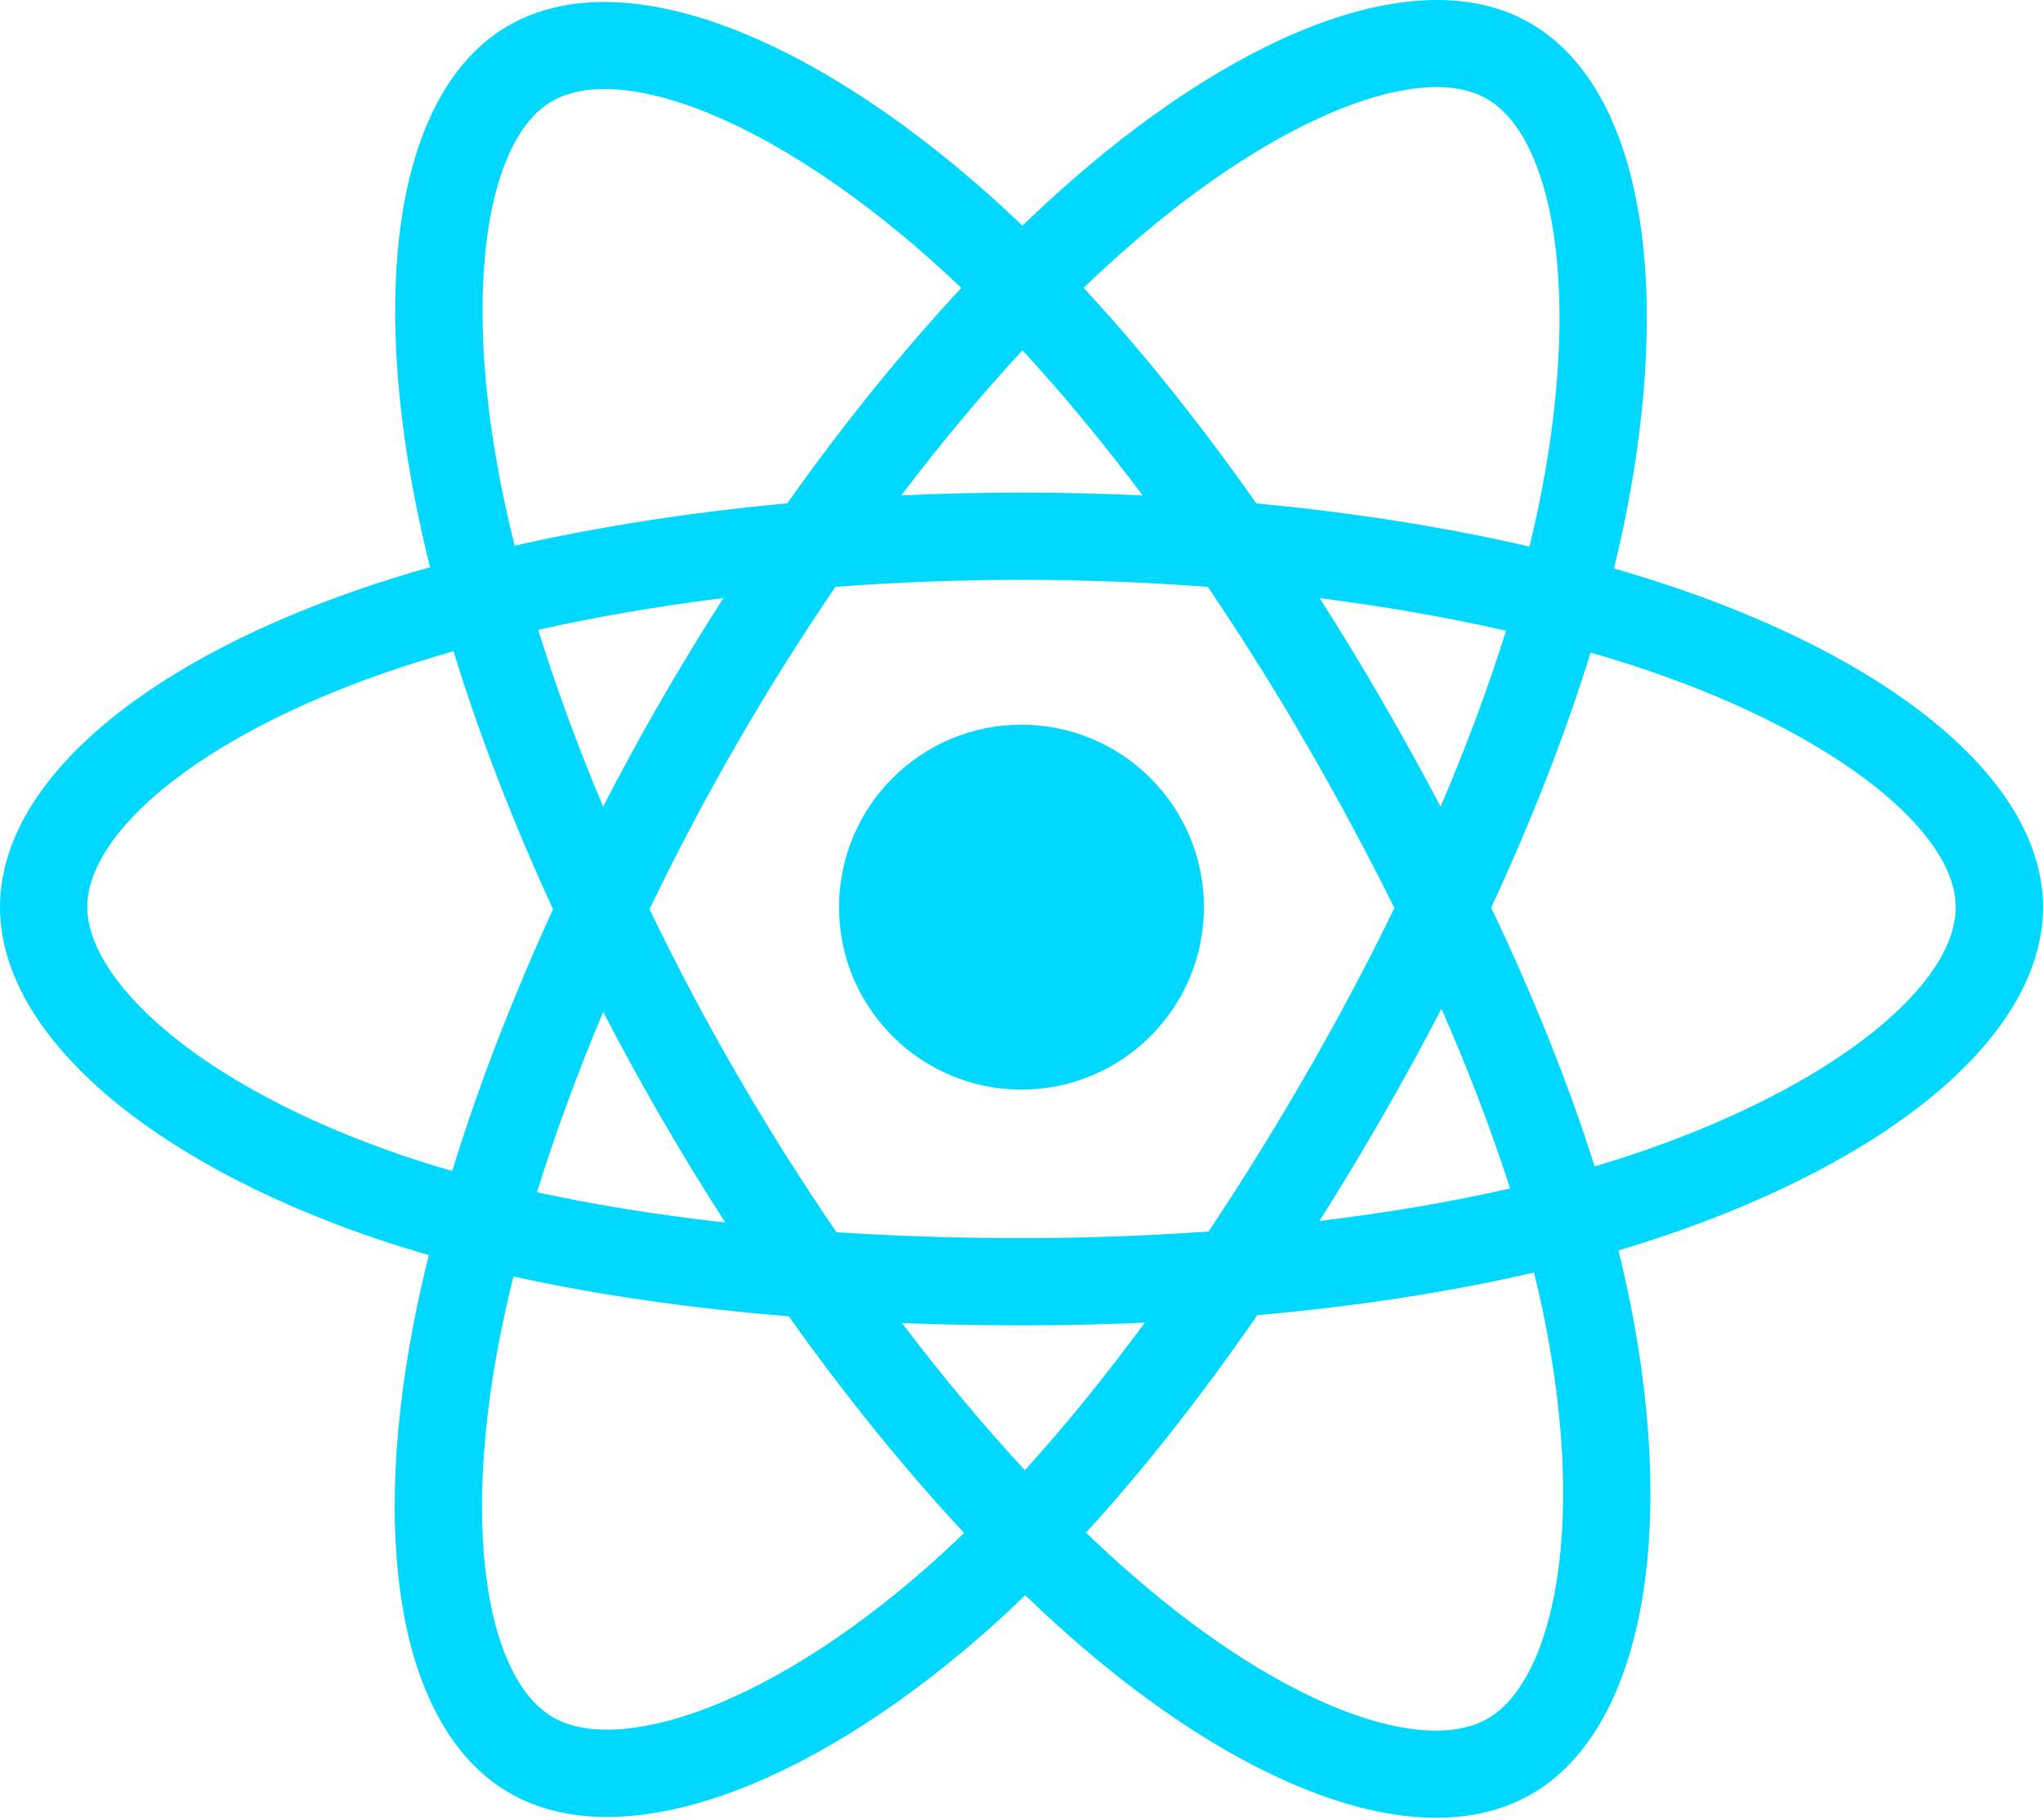
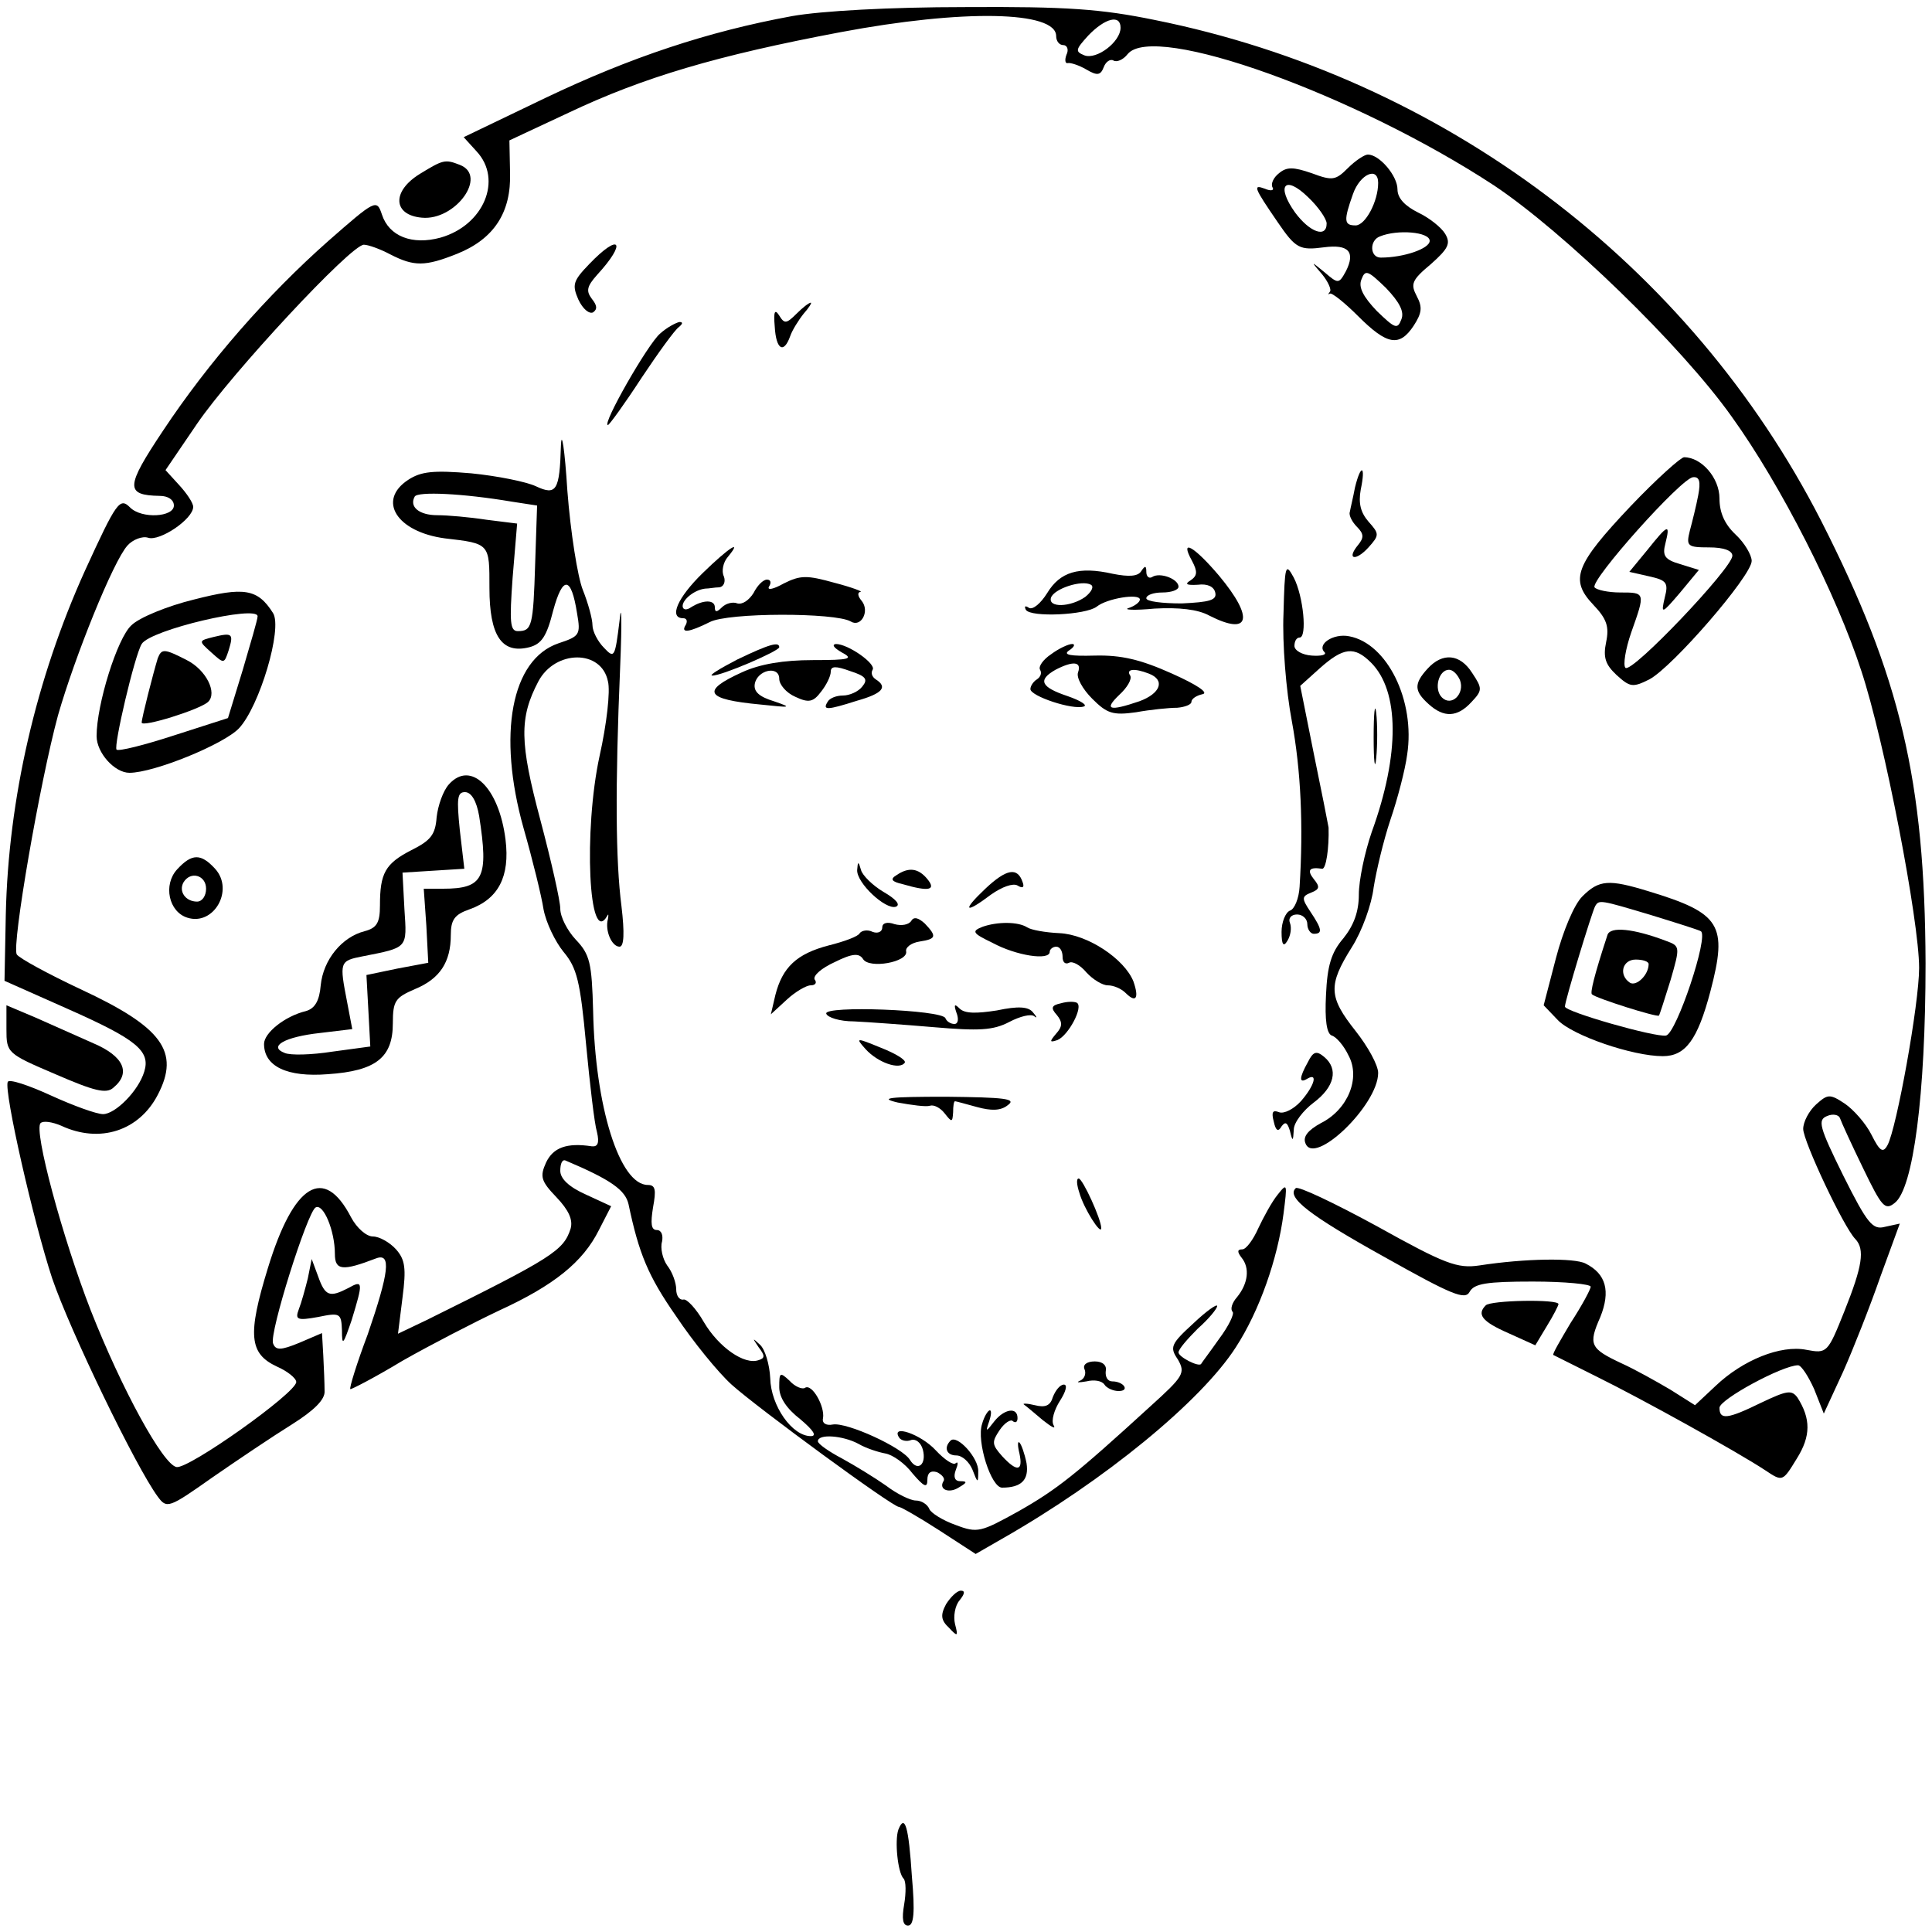
- <svg xmlns="http://www.w3.org/2000/svg" aria-hidden="true" role="img" class="iconify iconify--logos" width="35.93" height="32" preserveAspectRatio="xMidYMid meet" viewBox="0 0 256 228">
-   <path fill="#00D8FF" d="M210.483 73.824a171.49 171.49 0 0 0-8.24-2.597c.465-1.9.893-3.777 1.273-5.621c6.238-30.281 2.16-54.676-11.769-62.708c-13.355-7.7-35.196.329-57.254 19.526a171.23 171.23 0 0 0-6.375 5.848a155.866 155.866 0 0 0-4.241-3.917C100.759 3.829 77.587-4.822 63.673 3.233C50.33 10.957 46.379 33.89 51.995 62.588a170.974 170.974 0 0 0 1.892 8.48c-3.28.932-6.445 1.924-9.474 2.98C17.309 83.498 0 98.307 0 113.668c0 15.865 18.582 31.778 46.812 41.427a145.52 145.52 0 0 0 6.921 2.165a167.467 167.467 0 0 0-2.01 9.138c-5.354 28.2-1.173 50.591 12.134 58.266c13.744 7.926 36.812-.22 59.273-19.855a145.567 145.567 0 0 0 5.342-4.923a168.064 168.064 0 0 0 6.92 6.314c21.758 18.722 43.246 26.282 56.54 18.586c13.731-7.949 18.194-32.003 12.4-61.268a145.016 145.016 0 0 0-1.535-6.842c1.62-.48 3.21-.974 4.76-1.488c29.348-9.723 48.443-25.443 48.443-41.52c0-15.417-17.868-30.326-45.517-39.844Zm-6.365 70.984c-1.4.463-2.836.91-4.3 1.345c-3.24-10.257-7.612-21.163-12.963-32.432c5.106-11 9.31-21.767 12.459-31.957c2.619.758 5.16 1.557 7.61 2.4c23.69 8.156 38.14 20.213 38.14 29.504c0 9.896-15.606 22.743-40.946 31.14Zm-10.514 20.834c2.562 12.94 2.927 24.64 1.23 33.787c-1.524 8.219-4.59 13.698-8.382 15.893c-8.067 4.67-25.32-1.4-43.927-17.412a156.726 156.726 0 0 1-6.437-5.87c7.214-7.889 14.423-17.06 21.459-27.246c12.376-1.098 24.068-2.894 34.671-5.345a134.17 134.17 0 0 1 1.386 6.193ZM87.276 214.515c-7.882 2.783-14.16 2.863-17.955.675c-8.075-4.657-11.432-22.636-6.853-46.752a156.923 156.923 0 0 1 1.869-8.499c10.486 2.32 22.093 3.988 34.498 4.994c7.084 9.967 14.501 19.128 21.976 27.15a134.668 134.668 0 0 1-4.877 4.492c-9.933 8.682-19.886 14.842-28.658 17.94ZM50.35 144.747c-12.483-4.267-22.792-9.812-29.858-15.863c-6.35-5.437-9.555-10.836-9.555-15.216c0-9.322 13.897-21.212 37.076-29.293c2.813-.98 5.757-1.905 8.812-2.773c3.204 10.42 7.406 21.315 12.477 32.332c-5.137 11.18-9.399 22.249-12.634 32.792a134.718 134.718 0 0 1-6.318-1.979Zm12.378-84.26c-4.811-24.587-1.616-43.134 6.425-47.789c8.564-4.958 27.502 2.111 47.463 19.835a144.318 144.318 0 0 1 3.841 3.545c-7.438 7.987-14.787 17.08-21.808 26.988c-12.04 1.116-23.565 2.908-34.161 5.309a160.342 160.342 0 0 1-1.76-7.887Zm110.427 27.268a347.8 347.8 0 0 0-7.785-12.803c8.168 1.033 15.994 2.404 23.343 4.08c-2.206 7.072-4.956 14.465-8.193 22.045a381.151 381.151 0 0 0-7.365-13.322Zm-45.032-43.861c5.044 5.465 10.096 11.566 15.065 18.186a322.04 322.04 0 0 0-30.257-.006c4.974-6.559 10.069-12.652 15.192-18.18ZM82.802 87.83a323.167 323.167 0 0 0-7.227 13.238c-3.184-7.553-5.909-14.98-8.134-22.152c7.304-1.634 15.093-2.97 23.209-3.984a321.524 321.524 0 0 0-7.848 12.897Zm8.081 65.352c-8.385-.936-16.291-2.203-23.593-3.793c2.26-7.3 5.045-14.885 8.298-22.6a321.187 321.187 0 0 0 7.257 13.246c2.594 4.48 5.28 8.868 8.038 13.147Zm37.542 31.03c-5.184-5.592-10.354-11.779-15.403-18.433c4.902.192 9.899.29 14.978.29c5.218 0 10.376-.117 15.453-.343c-4.985 6.774-10.018 12.97-15.028 18.486Zm52.198-57.817c3.422 7.8 6.306 15.345 8.596 22.52c-7.422 1.694-15.436 3.058-23.88 4.071a382.417 382.417 0 0 0 7.859-13.026a347.403 347.403 0 0 0 7.425-13.565Zm-16.898 8.101a358.557 358.557 0 0 1-12.281 19.815a329.4 329.4 0 0 1-23.444.823c-7.967 0-15.716-.248-23.178-.732a310.202 310.202 0 0 1-12.513-19.846h.001a307.41 307.41 0 0 1-10.923-20.627a310.278 310.278 0 0 1 10.89-20.637l-.001.001a307.318 307.318 0 0 1 12.413-19.761c7.613-.576 15.42-.876 23.31-.876H128c7.926 0 15.743.303 23.354.883a329.357 329.357 0 0 1 12.335 19.695a358.489 358.489 0 0 1 11.036 20.54a329.472 329.472 0 0 1-11 20.722Zm22.56-122.124c8.572 4.944 11.906 24.881 6.52 51.026c-.344 1.668-.73 3.367-1.15 5.09c-10.622-2.452-22.155-4.275-34.23-5.408c-7.034-10.017-14.323-19.124-21.64-27.008a160.789 160.789 0 0 1 5.888-5.4c18.9-16.447 36.564-22.941 44.612-18.3ZM128 90.808c12.625 0 22.86 10.235 22.86 22.86s-10.235 22.86-22.86 22.86s-22.86-10.235-22.86-22.86s10.235-22.86 22.86-22.86Z" />
+ <svg xmlns="http://www.w3.org/2000/svg" version="1.0" width="300pt" height="300pt" viewBox="0 0 300 300" preserveAspectRatio="xMidYMid meet">
+   <g transform="translate(0,300) scale(0.1,-0.1)" fill="#000000" stroke="none">
+     <path d="M1230 2975 c-131 -24 -251 -64 -383 -127 l-127 -61 20 -22 c41 -44 11 -115 -56 -134 -44 -12 -80 2 -91 36 -8 24 -10 23 -83 -41 -95 -84 -186 -188 -257 -295 -58 -87 -59 -100 -5 -101 13 0 22 -6 22 -15 0 -18 -50 -21 -68 -3 -16 16 -21 9 -70 -98 -76 -168 -119 -354 -123 -534 l-2 -103 99 -44 c106 -47 128 -65 118 -97 -9 -30 -45 -66 -64 -66 -10 0 -46 13 -81 29 -35 16 -65 26 -67 21 -6 -15 40 -217 69 -305 28 -82 130 -293 164 -339 14 -19 17 -18 85 30 39 27 94 64 123 82 35 22 52 39 51 52 0 11 -1 36 -2 55 l-2 35 -35 -15 c-29 -12 -37 -12 -41 -1 -6 16 53 203 66 211 12 7 30 -36 30 -72 0 -26 12 -27 64 -7 24 9 20 -22 -13 -118 -17 -45 -29 -84 -27 -85 1 -1 38 18 81 44 44 25 112 60 150 78 85 39 130 75 155 125 l19 37 -39 18 c-27 12 -40 25 -40 37 0 11 3 18 8 16 71 -30 93 -46 98 -68 16 -76 30 -111 74 -174 26 -39 65 -87 86 -106 40 -36 250 -190 260 -190 3 0 31 -16 62 -36 l57 -37 40 23 c160 91 310 214 364 298 37 57 65 138 74 207 6 47 6 49 -9 30 -9 -11 -22 -35 -30 -52 -8 -18 -19 -33 -25 -33 -8 0 -8 -4 -1 -13 13 -16 10 -40 -7 -61 -8 -9 -11 -19 -7 -23 3 -3 -6 -22 -21 -42 -14 -20 -27 -37 -28 -39 -4 -5 -35 11 -35 18 0 5 14 21 30 37 17 15 30 31 30 35 0 4 -17 -8 -37 -27 -35 -32 -37 -37 -24 -56 12 -21 9 -26 -43 -73 -116 -106 -145 -129 -205 -163 -58 -32 -63 -34 -97 -21 -20 7 -39 19 -41 25 -3 7 -12 13 -21 13 -8 0 -29 10 -46 23 -17 12 -48 31 -68 42 -21 11 -38 23 -38 27 0 12 39 9 63 -4 12 -7 31 -13 42 -15 11 -2 30 -15 42 -31 18 -21 23 -23 23 -10 0 11 5 15 15 12 8 -4 13 -10 10 -14 -8 -13 9 -20 25 -9 12 7 12 9 1 9 -8 0 -11 6 -7 17 4 10 4 14 0 11 -3 -4 -17 5 -31 20 -23 25 -70 41 -57 20 3 -5 12 -7 19 -4 7 2 15 -4 18 -15 6 -23 -8 -35 -20 -16 -11 19 -98 59 -120 55 -10 -2 -17 2 -15 10 3 18 -17 54 -28 47 -4 -3 -16 2 -24 11 -15 14 -16 13 -16 -10 0 -16 11 -33 33 -50 20 -17 26 -26 16 -26 -29 0 -62 47 -63 90 -1 21 -8 45 -16 52 -12 11 -12 11 -2 -4 10 -13 10 -17 0 -20 -22 -8 -62 20 -85 59 -12 21 -27 37 -32 35 -6 -1 -11 6 -11 16 0 10 -6 27 -14 37 -7 10 -11 27 -8 37 2 10 -1 18 -8 18 -9 0 -10 10 -6 35 5 27 4 35 -8 35 -44 0 -82 122 -85 270 -2 75 -5 88 -27 111 -13 14 -24 35 -24 48 0 12 -14 74 -31 138 -32 120 -33 158 -3 215 26 49 98 50 108 0 4 -15 -2 -67 -13 -116 -25 -115 -17 -299 12 -248 2 4 2 1 1 -5 -5 -18 6 -43 18 -43 7 0 8 21 3 63 -9 70 -10 183 -2 372 3 72 2 103 -1 71 -7 -57 -8 -59 -24 -42 -10 10 -18 26 -18 35 0 10 -7 35 -15 55 -8 20 -19 89 -24 154 -4 64 -9 96 -10 70 -2 -70 -7 -78 -39 -63 -15 7 -60 16 -100 20 -59 5 -78 3 -98 -10 -49 -32 -18 -81 57 -91 70 -8 69 -8 69 -77 0 -74 19 -103 62 -92 19 5 27 17 37 57 15 55 28 53 37 -4 6 -34 4 -36 -29 -47 -73 -25 -95 -141 -54 -287 14 -49 28 -106 31 -126 4 -21 18 -50 31 -66 21 -25 26 -46 35 -143 6 -63 13 -124 17 -137 4 -17 1 -23 -8 -22 -39 6 -60 -2 -71 -25 -10 -22 -8 -29 16 -54 19 -20 26 -35 22 -49 -11 -34 -28 -45 -224 -142 l-44 -21 7 56 c6 46 4 59 -10 75 -10 11 -26 20 -36 20 -10 0 -25 13 -34 30 -42 81 -89 52 -129 -79 -32 -104 -29 -133 14 -153 16 -7 30 -18 30 -24 0 -17 -168 -136 -186 -132 -21 4 -85 121 -133 243 -44 113 -89 280 -78 291 4 4 18 2 32 -4 60 -28 121 -8 150 48 35 67 7 105 -120 164 -51 24 -95 48 -99 54 -8 14 36 268 64 371 26 91 86 240 108 264 8 9 23 15 32 12 18 -6 70 29 70 48 0 6 -10 21 -22 34 l-21 23 49 72 c54 79 239 278 259 278 7 0 26 -7 41 -15 37 -19 54 -19 104 1 57 23 84 64 82 126 l-1 50 92 43 c116 55 231 89 422 125 191 36 335 33 335 -6 0 -8 5 -14 11 -14 6 0 9 -7 5 -15 -3 -8 -2 -14 2 -13 4 1 17 -3 29 -10 17 -10 22 -9 27 4 3 8 10 13 15 10 5 -3 15 1 22 10 41 50 354 -63 569 -204 108 -72 291 -249 369 -359 77 -107 163 -277 201 -394 36 -108 90 -389 90 -462 0 -56 -35 -249 -49 -275 -7 -13 -12 -10 -25 16 -9 18 -28 39 -41 48 -24 16 -27 15 -45 -1 -11 -10 -20 -27 -20 -38 0 -19 63 -153 81 -171 15 -16 11 -42 -17 -112 -26 -65 -27 -66 -59 -60 -40 8 -99 -16 -141 -56 l-32 -30 -38 24 c-22 13 -56 32 -76 41 -49 23 -52 29 -33 72 16 40 9 67 -23 83 -17 9 -94 8 -165 -3 -34 -5 -53 2 -159 61 -66 36 -123 63 -126 59 -15 -14 21 -42 138 -107 105 -59 125 -67 132 -54 7 13 27 16 98 16 50 0 90 -4 90 -8 0 -4 -14 -30 -31 -56 -16 -27 -29 -49 -27 -50 2 -1 32 -16 68 -34 69 -34 217 -116 261 -145 27 -18 27 -18 49 18 22 35 22 62 1 95 -9 12 -16 11 -56 -8 -53 -26 -65 -27 -65 -8 0 13 98 66 122 66 5 0 16 -17 25 -37 l15 -38 30 65 c16 36 42 102 58 148 l30 82 -23 -5 c-19 -5 -27 4 -65 80 -37 75 -40 86 -25 92 9 4 18 2 20 -3 2 -6 18 -41 36 -78 29 -60 34 -66 49 -54 29 22 48 168 48 372 -1 284 -39 445 -162 687 -204 399 -587 688 -1035 778 -83 17 -136 21 -295 20 -116 0 -223 -6 -268 -14z m510 -18 c0 -22 -37 -50 -56 -43 -15 6 -14 9 6 31 26 27 50 33 50 12z m-945 -736 l39 -6 -3 -90 c-3 -98 -5 -105 -27 -105 -12 0 -13 14 -8 83 l7 84 -48 6 c-26 4 -60 7 -76 7 -28 0 -44 13 -35 29 5 8 74 5 151 -8z" />
+     <path d="M2093 2739 c-19 -19 -24 -20 -56 -8 -29 10 -39 10 -51 0 -9 -7 -13 -17 -10 -22 3 -5 -3 -6 -12 -2 -19 7 -17 2 20 -52 28 -41 34 -44 72 -39 38 5 49 -7 34 -37 -11 -20 -12 -20 -33 -2 -22 18 -22 18 -4 -3 9 -11 15 -24 12 -27 -3 -4 -3 -5 0 -3 3 2 23 -14 44 -35 45 -45 64 -48 86 -15 13 20 14 29 5 46 -10 19 -8 25 22 50 27 24 31 32 22 47 -6 10 -25 25 -42 33 -20 10 -32 22 -32 36 0 21 -28 54 -46 54 -5 0 -19 -9 -31 -21z m47 -23 c0 -29 -20 -66 -35 -66 -18 0 -19 7 -4 49 11 31 39 43 39 17z m-80 -63 c0 -23 -26 -14 -49 17 -30 42 -16 59 20 24 16 -15 29 -34 29 -41z m160 -27 c0 -12 -40 -26 -76 -26 -17 0 -18 27 -1 33 27 11 77 7 77 -7z m-44 -122 c-6 -16 -10 -14 -38 13 -21 22 -29 37 -24 49 6 16 10 14 38 -13 21 -22 29 -37 24 -49z" />
+     <path d="M652 2730 c-44 -27 -42 -64 3 -68 52 -5 103 65 59 82 -23 9 -26 8 -62 -14z" />
+     <path d="M915 2590 c-25 -26 -27 -32 -17 -55 7 -15 17 -23 23 -20 7 5 6 11 -2 21 -9 12 -8 19 8 37 47 51 36 67 -12 17z" />
+     <path d="M1237 2513 c-16 -16 -19 -16 -27 -3 -7 11 -9 6 -7 -17 2 -36 14 -43 24 -15 3 9 13 25 21 35 8 9 13 17 11 17 -3 0 -13 -8 -22 -17z" />
+     <path d="M1025 2482 c-19 -16 -91 -142 -81 -142 2 0 26 33 52 73 26 39 52 75 58 79 6 5 7 8 1 8 -5 -1 -19 -8 -30 -18z" />
+     <path d="M2532 2214 c-86 -91 -95 -114 -58 -153 21 -22 25 -34 20 -58 -5 -24 -1 -35 16 -51 21 -19 25 -20 51 -7 36 19 159 161 159 184 0 9 -11 28 -25 41 -17 16 -25 34 -25 56 0 32 -28 64 -55 64 -5 0 -43 -34 -83 -76z m105 17 c-3 -16 -9 -40 -13 -55 -6 -24 -4 -26 30 -26 23 0 36 -5 36 -13 0 -19 -156 -183 -166 -174 -4 4 0 29 9 55 22 62 22 62 -17 62 -19 0 -37 4 -40 8 -7 11 135 170 153 171 10 1 12 -7 8 -28z" />
+     <path d="M2558 2146 l-28 -34 31 -7 c27 -6 30 -10 24 -33 -6 -26 -5 -26 24 8 l29 35 -29 9 c-24 7 -28 13 -23 32 8 32 4 30 -28 -10z" />
+     <path d="M2104 2243 c-3 -16 -7 -32 -8 -38 -2 -5 4 -16 11 -23 11 -11 11 -17 2 -28 -19 -23 -4 -26 16 -4 17 19 17 21 0 40 -12 14 -16 28 -12 50 8 38 0 40 -9 3z" />
+     <path d="M1091 2110 c-39 -38 -53 -70 -30 -70 5 0 7 -4 4 -10 -9 -14 5 -12 37 4 28 15 195 15 219 1 16 -10 30 16 17 32 -6 7 -7 13 -2 14 5 0 -13 7 -40 14 -43 12 -53 12 -79 -1 -16 -9 -26 -11 -23 -5 4 6 3 11 -3 11 -6 0 -15 -9 -21 -21 -7 -11 -17 -18 -25 -16 -7 3 -18 0 -24 -6 -8 -8 -11 -8 -11 0 0 12 -18 12 -37 0 -7 -5 -13 -4 -13 2 0 10 18 25 35 27 6 0 15 2 22 2 7 1 10 9 7 17 -4 8 -1 22 6 30 24 29 2 15 -39 -25z" />
+     <path d="M1851 2129 c9 -17 8 -23 -2 -30 -10 -6 -7 -8 11 -7 15 2 25 -3 27 -12 3 -12 -9 -15 -52 -17 -30 0 -55 3 -55 8 0 5 11 9 25 9 14 0 25 4 25 9 0 12 -29 23 -41 15 -5 -3 -9 1 -9 8 0 10 -2 10 -8 1 -5 -8 -19 -9 -44 -4 -53 12 -82 3 -102 -30 -10 -16 -22 -26 -28 -23 -6 4 -8 3 -5 -3 8 -12 93 -8 110 5 16 13 67 21 67 11 0 -4 -8 -10 -17 -13 -10 -3 8 -4 40 -1 37 2 67 -1 85 -11 63 -32 70 -4 15 62 -39 46 -62 59 -42 23z m-166 -56 c-23 -16 -58 -17 -53 -1 5 14 48 28 62 20 5 -3 1 -11 -9 -19z" />
+     <path d="M1993 2047 c-2 -45 4 -120 13 -167 14 -76 18 -162 12 -257 -1 -18 -8 -35 -15 -37 -7 -3 -13 -18 -13 -33 0 -20 3 -24 9 -14 5 8 7 20 4 28 -3 7 2 13 11 13 9 0 16 -7 16 -15 0 -8 5 -15 10 -15 14 0 13 7 -5 34 -14 21 -14 24 1 30 13 5 14 9 4 21 -11 14 -7 19 13 16 6 -1 11 32 10 64 -1 6 -11 57 -23 115 l-21 105 30 27 c37 33 54 35 80 9 44 -44 45 -142 1 -263 -11 -32 -20 -75 -20 -97 0 -27 -8 -48 -24 -68 -19 -22 -25 -43 -27 -88 -2 -39 1 -60 9 -63 7 -2 19 -16 26 -31 19 -35 -1 -84 -43 -105 -20 -11 -28 -21 -24 -31 13 -37 113 59 113 109 0 12 -16 41 -35 65 -42 53 -43 71 -6 130 16 25 31 67 34 93 4 25 15 72 26 105 11 32 23 78 26 101 13 84 -31 173 -90 184 -25 5 -51 -13 -38 -25 3 -4 -6 -6 -20 -5 -15 1 -27 8 -27 15 0 7 3 13 8 13 12 0 6 64 -9 93 -13 24 -14 20 -16 -56z" />
+     <path d="M301 2069 c-41 -10 -85 -28 -97 -40 -22 -20 -54 -123 -54 -172 0 -26 28 -57 51 -57 38 0 146 44 170 69 32 34 68 155 53 179 -24 38 -45 41 -123 21z m99 -26 c0 -5 -11 -42 -23 -83 l-23 -75 -84 -27 c-46 -15 -86 -25 -89 -22 -5 5 28 146 39 164 13 22 180 61 180 43z" />
+     <path d="M332 2011 c-24 -6 -24 -6 -4 -24 20 -18 20 -18 27 3 8 26 6 28 -23 21z" />
+     <path d="M245 1978 c-7 -23 -25 -93 -25 -100 0 -8 90 20 103 32 15 14 -3 50 -33 65 -35 18 -39 18 -45 3z" />
+     <path d="M1145 1976 c-27 -14 -45 -25 -39 -25 13 -1 104 38 104 44 0 9 -15 5 -65 -19z" />
+     <path d="M1307 1987 c19 -10 13 -12 -45 -12 -45 0 -82 -6 -110 -19 -64 -29 -57 -42 29 -50 47 -5 50 -5 21 5 -23 7 -32 15 -30 27 4 22 38 29 38 8 0 -9 11 -22 25 -28 21 -10 28 -8 40 8 8 10 15 24 15 31 0 9 8 9 30 1 25 -8 28 -13 19 -24 -6 -8 -20 -14 -30 -14 -10 0 -21 -4 -24 -10 -8 -13 -1 -13 46 2 39 11 48 21 29 33 -6 4 -8 10 -5 15 6 9 -38 40 -57 40 -7 -1 -3 -6 9 -13z" />
+     <path d="M1632 1984 c-12 -8 -20 -19 -17 -24 3 -5 1 -11 -5 -15 -5 -3 -10 -10 -10 -15 0 -11 66 -33 83 -27 6 2 -5 9 -25 16 -42 14 -47 25 -19 41 27 14 41 13 35 -4 -3 -8 7 -26 22 -41 23 -23 32 -26 68 -21 22 4 51 7 64 7 12 1 22 5 22 9 0 5 8 10 17 12 11 2 -9 15 -47 32 -49 22 -79 29 -120 28 -38 -1 -50 1 -40 8 8 5 10 10 5 10 -6 0 -21 -7 -33 -16z m152 -30 c26 -10 18 -31 -15 -43 -47 -16 -55 -13 -31 10 12 11 20 24 17 30 -7 10 6 12 29 3z" />
+     <path d="M2217 1962 c-22 -24 -21 -35 1 -55 24 -22 45 -21 67 3 17 18 17 21 1 45 -19 30 -46 32 -69 7z m50 -18 c8 -21 -13 -42 -28 -27 -13 13 -5 43 11 43 6 0 13 -7 17 -16z" />
+     <path d="M2133 1855 c0 -38 2 -53 4 -32 2 20 2 52 0 70 -2 17 -4 1 -4 -38z" />
+     <path d="M697 1782 c-9 -10 -17 -33 -19 -51 -2 -27 -9 -36 -39 -51 -41 -21 -49 -36 -49 -86 0 -27 -5 -35 -24 -40 -35 -9 -64 -44 -68 -84 -2 -24 -9 -36 -23 -40 -33 -8 -65 -34 -65 -51 0 -35 36 -52 99 -47 75 5 101 26 101 79 0 35 4 40 34 53 39 16 56 42 56 84 0 24 6 32 29 40 45 16 63 51 56 108 -10 81 -54 124 -88 86z m47 -49 c15 -96 7 -113 -56 -113 l-30 0 4 -57 3 -58 -48 -9 -48 -10 3 -55 3 -56 -59 -8 c-32 -5 -65 -6 -74 -2 -26 10 0 25 55 31 l50 6 -8 42 c-12 62 -12 64 24 71 71 14 69 12 65 73 l-3 57 48 3 48 3 -7 60 c-5 49 -4 59 8 59 10 0 18 -14 22 -37z" />
+     <path d="M275 1650 c-22 -24 -13 -66 16 -75 41 -13 73 43 43 76 -22 24 -36 24 -59 -1z m45 -30 c0 -11 -6 -20 -14 -20 -18 0 -29 16 -21 30 11 18 35 11 35 -10z" />
+     <path d="M1331 1649 c-1 -20 44 -62 60 -57 8 3 0 12 -19 23 -17 10 -33 26 -35 34 -4 14 -5 14 -6 0z" />
+     <path d="M1392 1641 c-10 -6 -8 -10 10 -14 41 -12 52 -9 38 8 -14 17 -29 19 -48 6z" />
+     <path d="M1530 1620 c-37 -35 -32 -40 9 -9 17 12 34 18 41 14 8 -5 11 -3 8 5 -8 24 -25 21 -58 -10z" />
+     <path d="M2457 1608 c-13 -13 -30 -54 -41 -96 l-19 -73 22 -23 c23 -24 116 -56 163 -56 35 0 54 25 74 101 27 103 16 121 -96 155 -62 19 -77 18 -103 -8z m107 -29 c39 -12 74 -23 77 -25 13 -7 -38 -159 -54 -162 -17 -3 -157 37 -157 45 0 9 42 147 47 156 6 10 7 10 87 -14z" />
+     <path d="M2496 1548 c-21 -64 -27 -90 -24 -92 6 -6 101 -36 104 -33 1 1 9 26 18 55 15 52 15 53 -7 61 -50 19 -87 23 -91 9z m64 -45 c0 -17 -19 -35 -29 -29 -18 12 -12 36 9 36 11 0 20 -3 20 -7z" />
+     <path d="M1415 1570 c-4 -6 -15 -8 -26 -5 -11 4 -19 2 -19 -5 0 -7 -7 -10 -15 -7 -8 4 -17 2 -20 -2 -2 -5 -24 -13 -48 -19 -50 -13 -72 -34 -83 -77 l-7 -30 25 23 c13 12 30 22 37 22 7 0 10 4 6 9 -3 6 11 18 31 27 28 14 38 14 44 5 9 -16 71 -5 67 12 -1 6 8 13 21 15 26 4 27 8 8 28 -10 9 -17 11 -21 4z" />
+     <path d="M1526 1561 c-18 -7 -16 -10 15 -25 37 -20 89 -28 89 -14 0 4 5 8 10 8 6 0 10 -7 10 -16 0 -8 4 -12 10 -9 5 3 17 -3 27 -15 10 -11 25 -20 33 -20 9 0 21 -5 28 -12 16 -16 21 -8 12 18 -14 35 -71 73 -115 75 -22 1 -44 5 -50 9 -14 9 -46 9 -69 1z" />
+     <path d="M1647 1442 c-14 -3 -16 -7 -6 -18 9 -11 9 -18 -1 -29 -11 -13 -10 -14 2 -10 17 7 41 52 30 58 -4 2 -15 2 -25 -1z" />
+     <path d="M10 1402 c0 -37 1 -38 76 -70 60 -26 79 -31 90 -21 28 23 16 49 -31 69 -25 11 -65 29 -90 40 l-45 19 0 -37z" />
+     <path d="M1283 1426 c2 -6 21 -12 43 -12 21 -1 77 -5 124 -9 70 -6 92 -5 117 8 17 9 34 13 39 9 5 -4 4 -1 -2 6 -7 9 -23 10 -56 3 -32 -5 -50 -5 -58 3 -8 8 -9 6 -5 -6 4 -10 3 -18 -3 -18 -6 0 -12 4 -14 9 -5 13 -189 20 -185 7z" />
+     <path d="M1344 1371 c19 -21 53 -33 61 -21 2 4 -14 14 -37 23 -39 16 -40 16 -24 -2z" />
+     <path d="M2031 1351 c-14 -25 -14 -34 -1 -26 17 10 11 -11 -10 -35 -11 -12 -26 -20 -34 -17 -10 4 -12 0 -8 -15 3 -14 7 -16 12 -7 6 8 9 6 13 -7 4 -17 5 -17 6 2 0 11 15 30 31 42 32 24 39 52 16 71 -12 10 -17 8 -25 -8z" />
+     <path d="M1394 1288 c22 -4 44 -7 50 -5 6 2 16 -3 23 -12 11 -14 12 -14 13 2 0 9 1 17 3 17 1 0 16 -4 34 -9 22 -6 37 -6 48 3 14 10 -5 12 -96 13 -89 0 -105 -2 -75 -9z" />
+     <path d="M1676 1148 c7 -25 34 -67 34 -55 0 14 -29 77 -35 77 -4 0 -3 -10 1 -22z" />
+     <path d="M478 1015 c-4 -16 -10 -38 -14 -48 -6 -16 -3 -18 30 -12 34 7 36 6 37 -21 0 -25 2 -22 15 16 18 59 18 63 -5 50 -29 -15 -36 -13 -47 18 l-10 27 -6 -30z" />
+     <path d="M2307 973 c-14 -14 -6 -25 35 -43 l42 -19 18 30 c10 16 18 32 18 34 0 8 -106 6 -113 -2z" />
+     <path d="M1684 874 c3 -7 0 -15 -7 -18 -7 -3 -2 -3 10 -1 12 3 24 1 28 -5 3 -5 13 -10 22 -10 18 0 8 15 -10 15 -7 0 -11 7 -10 16 2 9 -5 15 -17 15 -12 0 -19 -5 -16 -12z" />
+     <path d="M1635 831 c-4 -14 -12 -17 -28 -13 -12 3 -20 3 -17 1 3 -2 16 -13 29 -24 14 -11 21 -15 17 -8 -4 7 1 24 10 38 9 14 12 25 6 25 -6 0 -13 -9 -17 -19z" />
+     <path d="M1525 789 c-9 -27 14 -99 31 -99 30 0 42 12 38 38 -3 15 -8 29 -11 32 -3 3 -3 -5 0 -17 6 -28 -4 -29 -27 -4 -16 18 -16 22 -4 40 8 12 18 18 21 14 4 -3 7 -1 7 5 0 18 -21 14 -36 -5 -13 -17 -14 -17 -8 0 3 9 4 17 1 17 -3 0 -9 -10 -12 -21z" />
+     <path d="M1476 763 c-11 -11 -6 -23 9 -23 9 0 20 -10 25 -22 8 -21 9 -22 9 -3 1 21 -33 58 -43 48z" />
+     <path d="M1469 509 c-9 -17 -8 -25 5 -37 13 -14 14 -13 9 6 -3 12 0 29 7 37 8 10 9 15 2 15 -6 0 -16 -10 -23 -21z" />
+     <path d="M1395 159 c-6 -17 -1 -67 8 -76 4 -4 4 -22 1 -40 -4 -23 -2 -33 6 -33 9 0 11 20 6 76 -5 78 -11 98 -21 73z" />
+   </g>
</svg>
